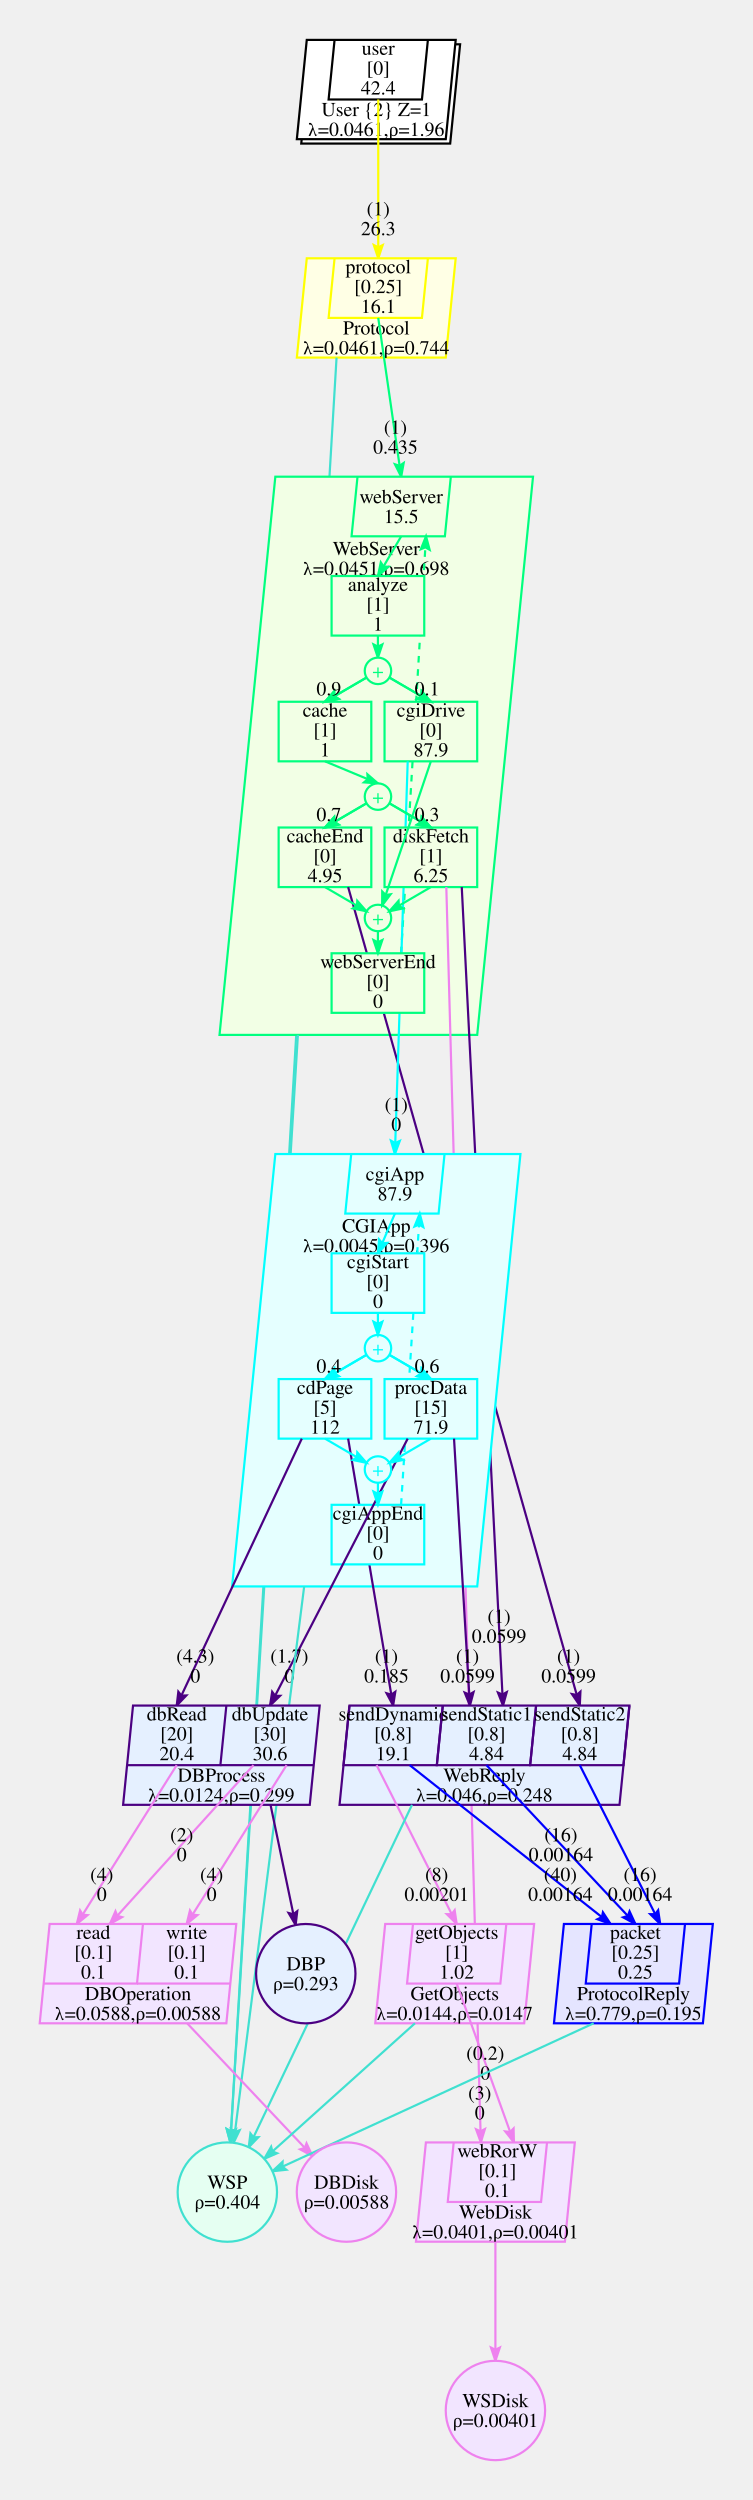
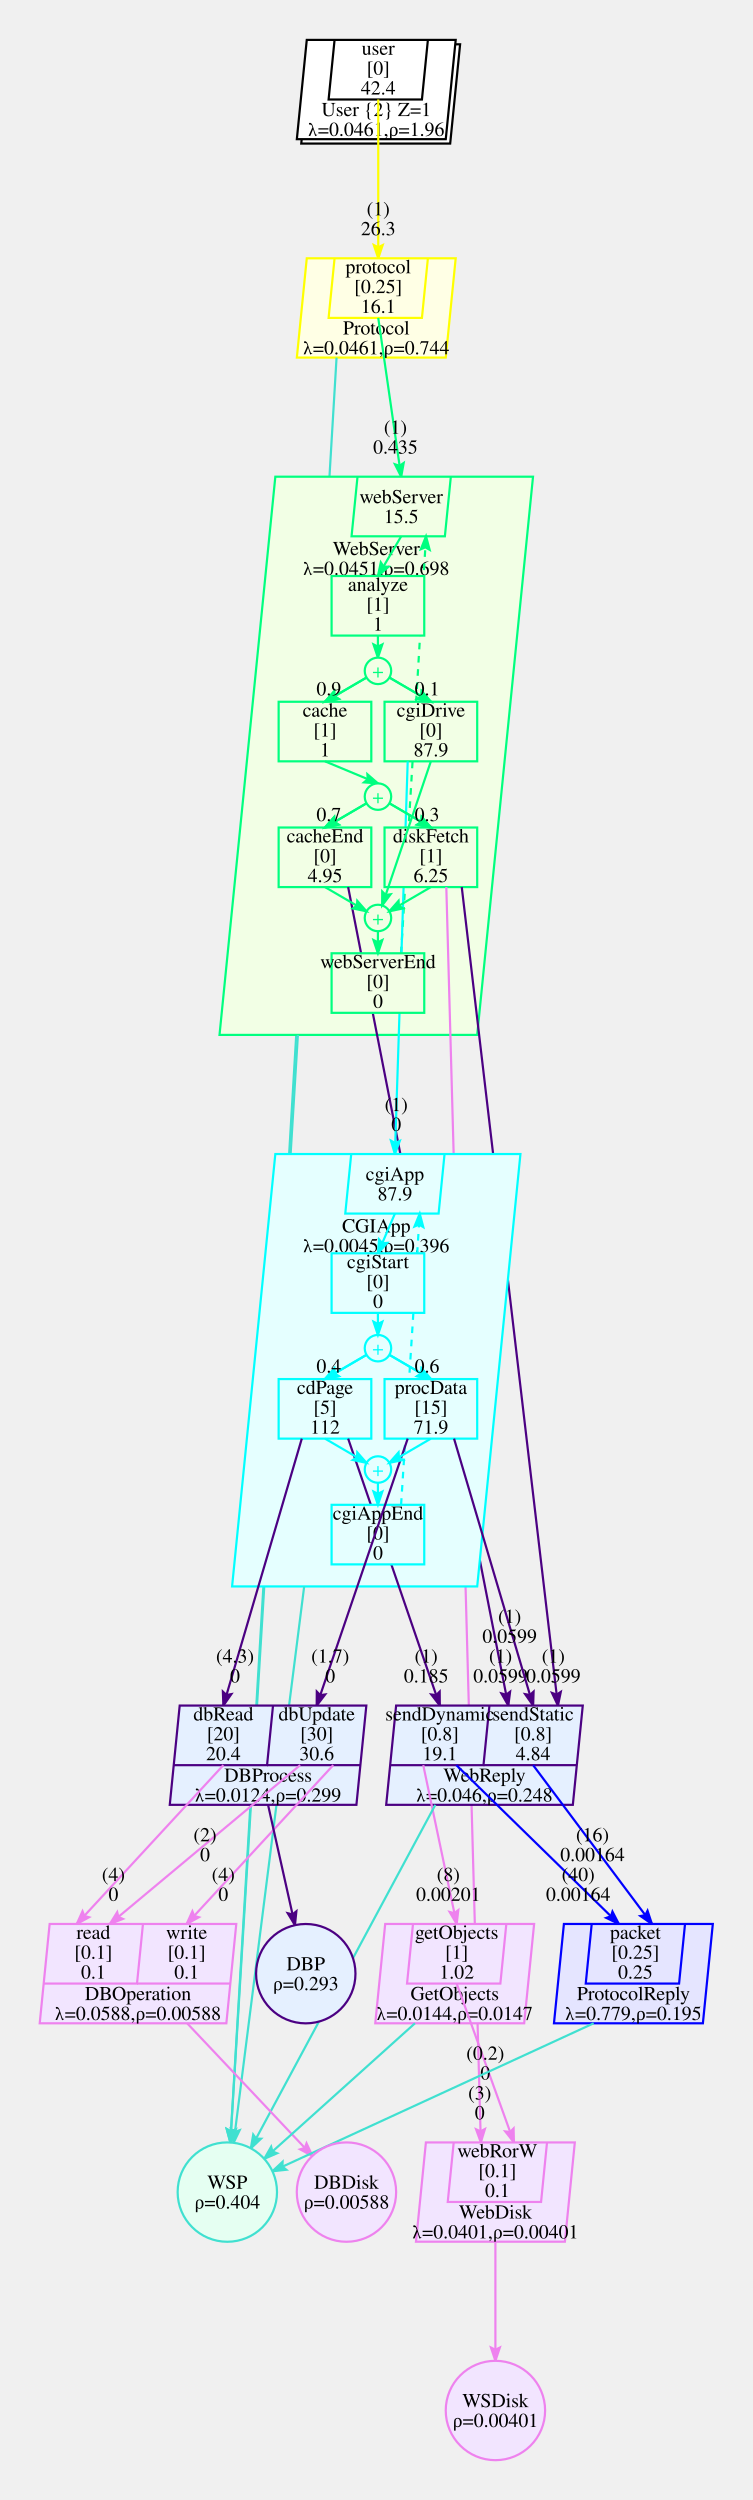
<svg xmlns="http://www.w3.org/2000/svg" width="4.737in" height="15.736in" viewBox="0 0 8528 28325">
  <polygon fill="#ffffff" stroke="black" stroke-width="25" points="3526.25,500 5213.75,500 5101.25,1625 3413.75,1625 " />
  <polygon fill="#ffffff" stroke="black" stroke-width="25" points="3476.25,450 5163.75,450 5051.25,1575 3363.75,1575 " />
  <text x="4264" y="1538" font-family="Times" font-style="Roman" font-size="225" fill="black" text-anchor="middle">λ=0.0461,ρ=1.96</text>
  <text x="4264" y="1313" font-family="Times" font-style="Roman" font-size="225" fill="black" text-anchor="middle">User {2} Z=1</text>
  <polyline stroke="black" stroke-width="25" fill="none" points="3791.25,450 3723.75,1125 4781.25,1125 4848.75,450 " />
  <text x="4286" y="1069" font-family="Times" font-style="Roman" font-size="225" fill="black" text-anchor="middle">42.4</text>
  <text x="4286" y="844" font-family="Times" font-style="Roman" font-size="225" fill="black" text-anchor="middle">[0]</text>
  <text x="4286" y="619" font-family="Times" font-style="Roman" font-size="225" fill="black" text-anchor="middle">user</text>
  <line x1="4286.25" y1="1125" x2="4286.25" y2="2925" stroke="Yellow" stroke-width="25" />
  <polygon fill="Yellow" stroke="Yellow" stroke-width="25" points="4286.25,2925 4336.25,2775 4286.25,2800 4236.25,2775 " />
  <text x="4286" y="2663" font-family="Times" font-style="Roman" font-size="225" fill="black" text-anchor="middle">26.3</text>
  <text x="4286" y="2438" font-family="Times" font-style="Roman" font-size="225" fill="black" text-anchor="middle">(1)</text>
  <polygon fill="#ffffe5" stroke="Yellow" stroke-width="25" points="3476.25,2925 5163.75,2925 5051.25,4050 3363.75,4050 " />
  <text x="4264" y="4013" font-family="Times" font-style="Roman" font-size="225" fill="black" text-anchor="middle">λ=0.0461,ρ=0.744</text>
  <text x="4264" y="3788" font-family="Times" font-style="Roman" font-size="225" fill="black" text-anchor="middle">Protocol</text>
  <polyline stroke="Yellow" stroke-width="25" fill="none" points="3791.25,2925 3723.75,3600 4781.25,3600 4848.75,2925 " />
  <text x="4286" y="3544" font-family="Times" font-style="Roman" font-size="225" fill="black" text-anchor="middle">16.1</text>
  <text x="4286" y="3319" font-family="Times" font-style="Roman" font-size="225" fill="black" text-anchor="middle">[0.25]</text>
  <text x="4286" y="3094" font-family="Times" font-style="Roman" font-size="225" fill="black" text-anchor="middle">protocol</text>
  <line x1="4286.25" y1="3600" x2="4546.25" y2="5400" stroke="SpringGreen" stroke-width="25" />
  <polygon fill="SpringGreen" stroke="SpringGreen" stroke-width="25" points="4546.25,5400 4574.29,5244.39 4528.38,5276.28 4475.32,5258.69 " />
  <text x="4481" y="5138" font-family="Times" font-style="Roman" font-size="225" fill="black" text-anchor="middle">0.435</text>
  <text x="4481" y="4913" font-family="Times" font-style="Roman" font-size="225" fill="black" text-anchor="middle">(1)</text>
  <line x1="3813.75" y1="4050" x2="2609.68" y2="24276" stroke="Turquoise" stroke-width="25" />
  <polygon fill="Turquoise" stroke="Turquoise" stroke-width="25" points="2609.68,24276 2668.5,24129.2 2617.11,24151.2 2568.68,24123.3 " />
  <polygon fill="#f2ffe5" stroke="SpringGreen" stroke-width="25" points="3120,5400 6040,5400 5407.5,11725 2487.5,11725 " />
  <text x="4264" y="6513" font-family="Times" font-style="Roman" font-size="225" fill="black" text-anchor="middle">λ=0.0451,ρ=0.698</text>
  <text x="4264" y="6288" font-family="Times" font-style="Roman" font-size="225" fill="black" text-anchor="middle">WebServer</text>
  <polyline stroke="SpringGreen" stroke-width="25" fill="none" points="4051.25,5400 3983.75,6075 5041.25,6075 5108.75,5400 " />
  <text x="4546" y="5925" font-family="Times" font-style="Roman" font-size="225" fill="black" text-anchor="middle">15.5</text>
  <text x="4546" y="5700" font-family="Times" font-style="Roman" font-size="225" fill="black" text-anchor="middle">webServer</text>
  <line x1="4546.25" y1="6075" x2="4282.5" y2="6525" stroke="SpringGreen" stroke-width="25" />
  <polygon fill="SpringGreen" stroke="SpringGreen" stroke-width="25" points="4282.5,6525 4401.49,6420.87 4345.71,6417.16 4315.21,6370.31 " />
  <line x1="4545" y1="10800" x2="4827.5" y2="6075" stroke-dasharray="75" stroke="SpringGreen" stroke-width="25" />
  <polygon fill="SpringGreen" stroke="SpringGreen" stroke-width="25" points="4827.5,6075 4768.64,6221.75 4820.04,6199.78 4868.46,6227.72 " />
  <polygon fill="#f2ffe5" stroke="SpringGreen" stroke-width="25" points="3757.5,7200 3757.5,6525 4807.5,6525 4807.5,7200 3757.5,7200 " />
  <text x="4283" y="7144" font-family="Times" font-style="Roman" font-size="225" fill="black" text-anchor="middle">1</text>
  <text x="4283" y="6919" font-family="Times" font-style="Roman" font-size="225" fill="black" text-anchor="middle">[1]</text>
  <text x="4283" y="6694" font-family="Times" font-style="Roman" font-size="225" fill="black" text-anchor="middle">analyze</text>
  <polygon fill="#f2ffe5" stroke="SpringGreen" stroke-width="25" points="3157.5,8625 3157.5,7950 4207.5,7950 4207.5,8625 3157.5,8625 " />
  <text x="3683" y="8569" font-family="Times" font-style="Roman" font-size="225" fill="black" text-anchor="middle">1</text>
  <text x="3683" y="8344" font-family="Times" font-style="Roman" font-size="225" fill="black" text-anchor="middle">[1]</text>
  <text x="3683" y="8119" font-family="Times" font-style="Roman" font-size="225" fill="black" text-anchor="middle">cache</text>
  <polygon fill="#f2ffe5" stroke="SpringGreen" stroke-width="25" points="3157.5,10050 3157.5,9375 4207.5,9375 4207.5,10050 3157.5,10050 " />
-   <line x1="3945" y1="10050" x2="6570" y2="19325" stroke="Indigo" stroke-width="25" />
-   <polygon fill="Indigo" stroke="Indigo" stroke-width="25" points="6570,19325 6577.26,19167.1 6535.96,19204.7 6481.04,19194.3 " />
-   <text x="6443" y="19063" font-family="Times" font-style="Roman" font-size="225" fill="black" text-anchor="middle">0.0599</text>
-   <text x="6443" y="18838" font-family="Times" font-style="Roman" font-size="225" fill="black" text-anchor="middle">(1)</text>
+   <line x1="3945" y1="10050" x2="5760" y2="19325" stroke="Indigo" stroke-width="25" />
+   <polygon fill="Indigo" stroke="Indigo" stroke-width="25" points="5760,19325 5780.26,19168.2 5735.99,19202.3 5682.12,19187.4 " />
+   <text x="5672" y="19063" font-family="Times" font-style="Roman" font-size="225" fill="black" text-anchor="middle">0.0599</text>
+   <text x="5672" y="18838" font-family="Times" font-style="Roman" font-size="225" fill="black" text-anchor="middle">(1)</text>
  <text x="3683" y="9994" font-family="Times" font-style="Roman" font-size="225" fill="black" text-anchor="middle">4.95</text>
  <text x="3683" y="9769" font-family="Times" font-style="Roman" font-size="225" fill="black" text-anchor="middle">[0]</text>
  <text x="3683" y="9544" font-family="Times" font-style="Roman" font-size="225" fill="black" text-anchor="middle">cacheEnd</text>
  <polygon fill="#f2ffe5" stroke="SpringGreen" stroke-width="25" points="4357.5,8625 4357.5,7950 5407.5,7950 5407.5,8625 4357.5,8625 " />
  <line x1="4620" y1="8625" x2="4475" y2="13075" stroke="Cyan" stroke-width="25" />
  <polygon fill="Cyan" stroke="Cyan" stroke-width="25" points="4475,13075 4529.86,12926.7 4479.07,12950.1 4429.91,12923.5 " />
  <text x="4490" y="12813" font-family="Times" font-style="Roman" font-size="225" fill="black" text-anchor="middle">0</text>
  <text x="4490" y="12588" font-family="Times" font-style="Roman" font-size="225" fill="black" text-anchor="middle">(1)</text>
  <text x="4883" y="8569" font-family="Times" font-style="Roman" font-size="225" fill="black" text-anchor="middle">87.9</text>
  <text x="4883" y="8344" font-family="Times" font-style="Roman" font-size="225" fill="black" text-anchor="middle">[0]</text>
  <text x="4883" y="8119" font-family="Times" font-style="Roman" font-size="225" fill="black" text-anchor="middle">cgiDrive</text>
  <polygon fill="#f2ffe5" stroke="SpringGreen" stroke-width="25" points="4357.5,10050 4357.5,9375 5407.5,9375 5407.5,10050 4357.5,10050 " />
  <line x1="5057.5" y1="10050" x2="5448.75" y2="24275" stroke="Violet" stroke-width="25" />
  <polygon fill="Violet" stroke="Violet" stroke-width="25" points="5448.75,24275 5494.61,24123.7 5445.31,24150 5394.64,24126.4 " />
  <text x="5436" y="24013" font-family="Times" font-style="Roman" font-size="225" fill="black" text-anchor="middle">0</text>
  <text x="5436" y="23788" font-family="Times" font-style="Roman" font-size="225" fill="black" text-anchor="middle">(3)</text>
-   <line x1="5232.5" y1="10050" x2="5700" y2="19325" stroke="Indigo" stroke-width="25" />
-   <polygon fill="Indigo" stroke="Indigo" stroke-width="25" points="5700,19325 5742.39,19172.7 5693.71,19200.2 5642.51,19177.7 " />
-   <text x="5655" y="18613" font-family="Times" font-style="Roman" font-size="225" fill="black" text-anchor="middle">0.0599</text>
-   <text x="5655" y="18388" font-family="Times" font-style="Roman" font-size="225" fill="black" text-anchor="middle">(1)</text>
+   <line x1="5232.5" y1="10050" x2="6322.5" y2="19325" stroke="Indigo" stroke-width="25" />
+   <polygon fill="Indigo" stroke="Indigo" stroke-width="25" points="6322.5,19325 6354.65,19170.2 6307.91,19200.9 6255.33,19181.9 " />
+   <text x="6270" y="19063" font-family="Times" font-style="Roman" font-size="225" fill="black" text-anchor="middle">0.0599</text>
+   <text x="6270" y="18838" font-family="Times" font-style="Roman" font-size="225" fill="black" text-anchor="middle">(1)</text>
  <text x="4883" y="9994" font-family="Times" font-style="Roman" font-size="225" fill="black" text-anchor="middle">6.25</text>
  <text x="4883" y="9769" font-family="Times" font-style="Roman" font-size="225" fill="black" text-anchor="middle">[1]</text>
  <text x="4883" y="9544" font-family="Times" font-style="Roman" font-size="225" fill="black" text-anchor="middle">diskFetch</text>
  <polygon fill="#f2ffe5" stroke="SpringGreen" stroke-width="25" points="3757.5,11475 3757.5,10800 4807.5,10800 4807.5,11475 3757.5,11475 " />
  <text x="4283" y="11419" font-family="Times" font-style="Roman" font-size="225" fill="black" text-anchor="middle">0</text>
  <text x="4283" y="11194" font-family="Times" font-style="Roman" font-size="225" fill="black" text-anchor="middle">[0]</text>
  <text x="4283" y="10969" font-family="Times" font-style="Roman" font-size="225" fill="black" text-anchor="middle">webServerEnd</text>
  <line x1="4282.5" y1="7200" x2="4282.5" y2="7450" stroke="SpringGreen" stroke-width="25" />
  <polygon fill="SpringGreen" stroke="SpringGreen" stroke-width="25" points="4282.5,7450 4332.5,7300 4282.5,7325 4232.5,7300 " />
  <line x1="3682.5" y1="8625" x2="4282.5" y2="8875" stroke="SpringGreen" stroke-width="25" />
  <polygon fill="SpringGreen" stroke="SpringGreen" stroke-width="25" points="4282.5,8875 4163.27,8771.15 4167.12,8826.92 4124.81,8863.46 " />
  <circle cx="4283" cy="7600" r="150" fill="#f2ffe5" stroke="SpringGreen" stroke-width="25" />
  <text x="4283" y="7675" font-family="Times" font-style="Roman" font-size="225" fill="SpringGreen" text-anchor="middle">+</text>
  <line x1="4152.93" y1="7675.58" x2="3682.5" y2="7950" stroke="SpringGreen" stroke-width="25" />
  <polygon fill="SpringGreen" stroke="SpringGreen" stroke-width="25" points="3682.5,7950 3837.26,7917.61 3790.47,7887.02 3786.87,7831.23 " />
  <line x1="4412.07" y1="7675.58" x2="4882.5" y2="7950" stroke="SpringGreen" stroke-width="25" />
  <polygon fill="SpringGreen" stroke="SpringGreen" stroke-width="25" points="4882.5,7950 4778.13,7831.23 4774.53,7887.02 4727.74,7917.61 " />
  <line x1="4152.93" y1="7675.58" x2="3682.5" y2="7950" stroke="SpringGreen" stroke-width="25" />
  <polygon fill="SpringGreen" stroke="SpringGreen" stroke-width="25" points="3682.5,7950 3837.26,7917.61 3790.47,7887.02 3786.87,7831.23 " />
  <line x1="4412.07" y1="7675.58" x2="4882.5" y2="7950" stroke="SpringGreen" stroke-width="25" />
  <polygon fill="SpringGreen" stroke="SpringGreen" stroke-width="25" points="4882.5,7950 4778.13,7831.23 4774.53,7887.02 4727.74,7917.61 " />
  <text x="3726" y="7877" font-family="Times" font-style="Roman" font-size="225" fill="black" text-anchor="middle">0.9</text>
  <text x="4839" y="7877" font-family="Times" font-style="Roman" font-size="225" fill="black" text-anchor="middle">0.1</text>
  <circle cx="4283" cy="10400" r="150" fill="#f2ffe5" stroke="SpringGreen" stroke-width="25" />
  <text x="4283" y="10475" font-family="Times" font-style="Roman" font-size="225" fill="SpringGreen" text-anchor="middle">+</text>
  <line x1="3682.5" y1="10050" x2="4152.93" y2="10324.4" stroke="SpringGreen" stroke-width="25" />
  <polygon fill="SpringGreen" stroke="SpringGreen" stroke-width="25" points="4152.93,10324.4 4048.56,10205.6 4044.96,10261.4 3998.17,10292 " />
  <line x1="4882.5" y1="8625" x2="4330.53" y2="10257.9" stroke="SpringGreen" stroke-width="25" />
  <polygon fill="SpringGreen" stroke="SpringGreen" stroke-width="25" points="4330.53,10257.9 4425.94,10131.8 4370.56,10139.5 4331.2,10099.8 " />
  <line x1="4882.5" y1="10050" x2="4412.07" y2="10324.4" stroke="SpringGreen" stroke-width="25" />
  <polygon fill="SpringGreen" stroke="SpringGreen" stroke-width="25" points="4412.07,10324.4 4566.83,10292 4520.04,10261.4 4516.44,10205.6 " />
  <circle cx="4283" cy="9025" r="150" fill="#f2ffe5" stroke="SpringGreen" stroke-width="25" />
  <text x="4283" y="9100" font-family="Times" font-style="Roman" font-size="225" fill="SpringGreen" text-anchor="middle">+</text>
  <line x1="4152.93" y1="9100.58" x2="3682.5" y2="9375" stroke="SpringGreen" stroke-width="25" />
  <polygon fill="SpringGreen" stroke="SpringGreen" stroke-width="25" points="3682.5,9375 3837.26,9342.61 3790.47,9312.02 3786.87,9256.23 " />
  <line x1="4412.07" y1="9100.58" x2="4882.5" y2="9375" stroke="SpringGreen" stroke-width="25" />
  <polygon fill="SpringGreen" stroke="SpringGreen" stroke-width="25" points="4882.5,9375 4778.13,9256.23 4774.53,9312.02 4727.74,9342.61 " />
  <line x1="4152.93" y1="9100.58" x2="3682.5" y2="9375" stroke="SpringGreen" stroke-width="25" />
  <polygon fill="SpringGreen" stroke="SpringGreen" stroke-width="25" points="3682.5,9375 3837.26,9342.61 3790.47,9312.02 3786.87,9256.23 " />
  <line x1="4412.07" y1="9100.58" x2="4882.5" y2="9375" stroke="SpringGreen" stroke-width="25" />
  <polygon fill="SpringGreen" stroke="SpringGreen" stroke-width="25" points="4882.5,9375 4778.13,9256.23 4774.53,9312.02 4727.74,9342.61 " />
  <text x="3726" y="9302" font-family="Times" font-style="Roman" font-size="225" fill="black" text-anchor="middle">0.7</text>
  <text x="4839" y="9302" font-family="Times" font-style="Roman" font-size="225" fill="black" text-anchor="middle">0.3</text>
  <line x1="4282.5" y1="10550" x2="4282.5" y2="10800" stroke="SpringGreen" stroke-width="25" />
  <polygon fill="SpringGreen" stroke="SpringGreen" stroke-width="25" points="4282.5,10800 4332.5,10650 4282.5,10675 4232.5,10650 " />
  <line x1="3375.62" y1="11725" x2="2610.48" y2="24276" stroke="Turquoise" stroke-width="25" />
  <polygon fill="Turquoise" stroke="Turquoise" stroke-width="25" points="2610.48,24276 2669.51,24129.4 2618.08,24151.3 2569.7,24123.3 " />
  <polygon fill="#e5ffff" stroke="Cyan" stroke-width="25" points="3120,13075 5897.5,13075 5407.5,17975 2630,17975 " />
  <text x="4264" y="14188" font-family="Times" font-style="Roman" font-size="225" fill="black" text-anchor="middle">λ=0.0045,ρ=0.396</text>
  <text x="4264" y="13963" font-family="Times" font-style="Roman" font-size="225" fill="black" text-anchor="middle">CGIApp</text>
  <polyline stroke="Cyan" stroke-width="25" fill="none" points="3980,13075 3912.5,13750 4970,13750 5037.5,13075 " />
  <text x="4475" y="13600" font-family="Times" font-style="Roman" font-size="225" fill="black" text-anchor="middle">87.9</text>
  <text x="4475" y="13375" font-family="Times" font-style="Roman" font-size="225" fill="black" text-anchor="middle">cgiApp</text>
  <line x1="4475" y1="13750" x2="4282.5" y2="14200" stroke="Cyan" stroke-width="25" />
  <polygon fill="Cyan" stroke="Cyan" stroke-width="25" points="4282.5,14200 4387.47,14081.8 4331.66,14085.1 4295.52,14042.4 " />
  <line x1="4545" y1="17050" x2="4756.25" y2="13750" stroke-dasharray="75" stroke="Cyan" stroke-width="25" />
  <polygon fill="Cyan" stroke="Cyan" stroke-width="25" points="4756.25,13750 4696.77,13896.5 4748.26,13874.7 4796.57,13902.9 " />
  <polygon fill="#e5ffff" stroke="Cyan" stroke-width="25" points="3157.5,16300 3157.5,15625 4207.5,15625 4207.5,16300 3157.5,16300 " />
-   <line x1="3420" y1="16300" x2="2002.5" y2="19325" stroke="Indigo" stroke-width="25" />
-   <polygon fill="Indigo" stroke="Indigo" stroke-width="25" points="2002.5,19325 2111.42,19210.4 2055.54,19211.8 2020.87,19168 " />
-   <text x="2213" y="19063" font-family="Times" font-style="Roman" font-size="225" fill="black" text-anchor="middle">0</text>
-   <text x="2213" y="18838" font-family="Times" font-style="Roman" font-size="225" fill="black" text-anchor="middle">(4.3)</text>
-   <line x1="3945" y1="16300" x2="4455" y2="19325" stroke="Indigo" stroke-width="25" />
-   <polygon fill="Indigo" stroke="Indigo" stroke-width="25" points="4455,19325 4479.37,19168.8 4434.22,19201.7 4380.76,19185.4 " />
-   <text x="4379" y="19063" font-family="Times" font-style="Roman" font-size="225" fill="black" text-anchor="middle">0.185</text>
-   <text x="4379" y="18838" font-family="Times" font-style="Roman" font-size="225" fill="black" text-anchor="middle">(1)</text>
+   <line x1="3420" y1="16300" x2="2531.25" y2="19325" stroke="Indigo" stroke-width="25" />
+   <polygon fill="Indigo" stroke="Indigo" stroke-width="25" points="2531.25,19325 2621.51,19195.2 2566.49,19205.1 2525.56,19167 " />
+   <text x="2663" y="19063" font-family="Times" font-style="Roman" font-size="225" fill="black" text-anchor="middle">0</text>
+   <text x="2663" y="18838" font-family="Times" font-style="Roman" font-size="225" fill="black" text-anchor="middle">(4.3)</text>
+   <line x1="3945" y1="16300" x2="4983.75" y2="19325" stroke="Indigo" stroke-width="25" />
+   <polygon fill="Indigo" stroke="Indigo" stroke-width="25" points="4983.75,19325 4982.32,19166.9 4943.15,19206.8 4887.74,19199.4 " />
+   <text x="4829" y="19063" font-family="Times" font-style="Roman" font-size="225" fill="black" text-anchor="middle">0.185</text>
+   <text x="4829" y="18838" font-family="Times" font-style="Roman" font-size="225" fill="black" text-anchor="middle">(1)</text>
  <text x="3683" y="16244" font-family="Times" font-style="Roman" font-size="225" fill="black" text-anchor="middle">112</text>
  <text x="3683" y="16019" font-family="Times" font-style="Roman" font-size="225" fill="black" text-anchor="middle">[5]</text>
  <text x="3683" y="15794" font-family="Times" font-style="Roman" font-size="225" fill="black" text-anchor="middle">cdPage</text>
  <polygon fill="#e5ffff" stroke="Cyan" stroke-width="25" points="3757.5,17725 3757.5,17050 4807.5,17050 4807.5,17725 3757.5,17725 " />
  <text x="4283" y="17669" font-family="Times" font-style="Roman" font-size="225" fill="black" text-anchor="middle">0</text>
  <text x="4283" y="17444" font-family="Times" font-style="Roman" font-size="225" fill="black" text-anchor="middle">[0]</text>
  <text x="4283" y="17219" font-family="Times" font-style="Roman" font-size="225" fill="black" text-anchor="middle">cgiAppEnd</text>
  <polygon fill="#e5ffff" stroke="Cyan" stroke-width="25" points="3757.5,14875 3757.5,14200 4807.5,14200 4807.5,14875 3757.5,14875 " />
  <text x="4283" y="14819" font-family="Times" font-style="Roman" font-size="225" fill="black" text-anchor="middle">0</text>
  <text x="4283" y="14594" font-family="Times" font-style="Roman" font-size="225" fill="black" text-anchor="middle">[0]</text>
  <text x="4283" y="14369" font-family="Times" font-style="Roman" font-size="225" fill="black" text-anchor="middle">cgiStart</text>
  <polygon fill="#e5ffff" stroke="Cyan" stroke-width="25" points="4357.5,16300 4357.5,15625 5407.5,15625 5407.5,16300 4357.5,16300 " />
-   <line x1="4620" y1="16300" x2="3060" y2="19325" stroke="Indigo" stroke-width="25" />
-   <polygon fill="Indigo" stroke="Indigo" stroke-width="25" points="3060,19325 3173.19,19214.6 3117.29,19213.9 3084.31,19168.8 " />
-   <text x="3279" y="19063" font-family="Times" font-style="Roman" font-size="225" fill="black" text-anchor="middle">0</text>
-   <text x="3279" y="18838" font-family="Times" font-style="Roman" font-size="225" fill="black" text-anchor="middle">(1.7)</text>
-   <line x1="5145" y1="16300" x2="5325" y2="19325" stroke="Indigo" stroke-width="25" />
-   <polygon fill="Indigo" stroke="Indigo" stroke-width="25" points="5325,19325 5366,19172.3 5317.58,19200.2 5266.18,19178.2 " />
-   <text x="5298" y="19063" font-family="Times" font-style="Roman" font-size="225" fill="black" text-anchor="middle">0.0599</text>
-   <text x="5298" y="18838" font-family="Times" font-style="Roman" font-size="225" fill="black" text-anchor="middle">(1)</text>
+   <line x1="4620" y1="16300" x2="3588.75" y2="19325" stroke="Indigo" stroke-width="25" />
+   <polygon fill="Indigo" stroke="Indigo" stroke-width="25" points="3588.75,19325 3684.48,19199.2 3629.08,19206.7 3589.83,19166.9 " />
+   <text x="3742" y="19063" font-family="Times" font-style="Roman" font-size="225" fill="black" text-anchor="middle">0</text>
+   <text x="3742" y="18838" font-family="Times" font-style="Roman" font-size="225" fill="black" text-anchor="middle">(1.7)</text>
+   <line x1="5145" y1="16300" x2="6041.25" y2="19325" stroke="Indigo" stroke-width="25" />
+   <polygon fill="Indigo" stroke="Indigo" stroke-width="25" points="6041.25,19325 6046.58,19167 6005.74,19205.1 5950.7,19195.4 " />
+   <text x="5775" y="18613" font-family="Times" font-style="Roman" font-size="225" fill="black" text-anchor="middle">0.0599</text>
+   <text x="5775" y="18388" font-family="Times" font-style="Roman" font-size="225" fill="black" text-anchor="middle">(1)</text>
  <text x="4883" y="16244" font-family="Times" font-style="Roman" font-size="225" fill="black" text-anchor="middle">71.9</text>
  <text x="4883" y="16019" font-family="Times" font-style="Roman" font-size="225" fill="black" text-anchor="middle">[15]</text>
  <text x="4883" y="15794" font-family="Times" font-style="Roman" font-size="225" fill="black" text-anchor="middle">procData</text>
  <circle cx="4283" cy="16650" r="150" fill="#e5ffff" stroke="Cyan" stroke-width="25" />
  <text x="4283" y="16725" font-family="Times" font-style="Roman" font-size="225" fill="Cyan" text-anchor="middle">+</text>
  <line x1="3682.5" y1="16300" x2="4152.93" y2="16574.4" stroke="Cyan" stroke-width="25" />
  <polygon fill="Cyan" stroke="Cyan" stroke-width="25" points="4152.93,16574.4 4048.56,16455.6 4044.96,16511.4 3998.17,16542 " />
  <line x1="4882.5" y1="16300" x2="4412.07" y2="16574.4" stroke="Cyan" stroke-width="25" />
  <polygon fill="Cyan" stroke="Cyan" stroke-width="25" points="4412.07,16574.4 4566.83,16542 4520.04,16511.4 4516.44,16455.6 " />
  <circle cx="4283" cy="15275" r="150" fill="#e5ffff" stroke="Cyan" stroke-width="25" />
  <text x="4283" y="15350" font-family="Times" font-style="Roman" font-size="225" fill="Cyan" text-anchor="middle">+</text>
  <line x1="4152.93" y1="15350.6" x2="3682.5" y2="15625" stroke="Cyan" stroke-width="25" />
  <polygon fill="Cyan" stroke="Cyan" stroke-width="25" points="3682.5,15625 3837.26,15592.6 3790.47,15562 3786.87,15506.2 " />
  <line x1="4412.07" y1="15350.6" x2="4882.5" y2="15625" stroke="Cyan" stroke-width="25" />
  <polygon fill="Cyan" stroke="Cyan" stroke-width="25" points="4882.5,15625 4778.13,15506.2 4774.53,15562 4727.74,15592.6 " />
  <line x1="4152.93" y1="15350.6" x2="3682.5" y2="15625" stroke="Cyan" stroke-width="25" />
  <polygon fill="Cyan" stroke="Cyan" stroke-width="25" points="3682.5,15625 3837.26,15592.6 3790.47,15562 3786.87,15506.2 " />
  <line x1="4412.07" y1="15350.6" x2="4882.5" y2="15625" stroke="Cyan" stroke-width="25" />
  <polygon fill="Cyan" stroke="Cyan" stroke-width="25" points="4882.5,15625 4778.13,15506.2 4774.53,15562 4727.74,15592.6 " />
  <text x="3726" y="15552" font-family="Times" font-style="Roman" font-size="225" fill="black" text-anchor="middle">0.4</text>
  <text x="4839" y="15552" font-family="Times" font-style="Roman" font-size="225" fill="black" text-anchor="middle">0.6</text>
  <line x1="4282.5" y1="16800" x2="4282.5" y2="17050" stroke="Cyan" stroke-width="25" />
  <polygon fill="Cyan" stroke="Cyan" stroke-width="25" points="4282.5,17050 4332.5,16900 4282.5,16925 4232.5,16900 " />
  <line x1="4282.5" y1="14875" x2="4282.5" y2="15125" stroke="Cyan" stroke-width="25" />
  <polygon fill="Cyan" stroke="Cyan" stroke-width="25" points="4282.5,15125 4332.5,14975 4282.5,15000 4232.5,14975 " />
  <line x1="3446.88" y1="17975" x2="2647.05" y2="24279.5" stroke="Turquoise" stroke-width="25" />
  <polygon fill="Turquoise" stroke="Turquoise" stroke-width="25" points="2647.05,24279.5 2715.53,24137 2662.78,24155.5 2616.32,24124.4 " />
-   <polygon fill="#e5f0ff" stroke="Indigo" stroke-width="25" points="1507.5,19325 3622.5,19325 3510,20450 1395,20450 " />
-   <text x="2509" y="20413" font-family="Times" font-style="Roman" font-size="225" fill="black" text-anchor="middle">λ=0.0124,ρ=0.299</text>
-   <text x="2509" y="20188" font-family="Times" font-style="Roman" font-size="225" fill="black" text-anchor="middle">DBProcess</text>
-   <polyline stroke="Indigo" stroke-width="25" fill="none" points="1440,20000 2497.5,20000 2565,19325 " />
-   <text x="2003" y="19944" font-family="Times" font-style="Roman" font-size="225" fill="black" text-anchor="middle">20.4</text>
-   <text x="2003" y="19719" font-family="Times" font-style="Roman" font-size="225" fill="black" text-anchor="middle">[20]</text>
-   <text x="2003" y="19494" font-family="Times" font-style="Roman" font-size="225" fill="black" text-anchor="middle">dbRead</text>
-   <line x1="2002.5" y1="20000" x2="870" y2="21800" stroke="Violet" stroke-width="25" />
-   <polygon fill="Violet" stroke="Violet" stroke-width="25" points="870,21800 992.2,21699.7 936.567,21694.2 907.559,21646.4 " />
-   <text x="1153" y="21538" font-family="Times" font-style="Roman" font-size="225" fill="black" text-anchor="middle">0</text>
-   <text x="1153" y="21313" font-family="Times" font-style="Roman" font-size="225" fill="black" text-anchor="middle">(4)</text>
-   <line x1="2497.5" y1="20000" x2="3555" y2="20000" stroke="Indigo" stroke-width="25" />
-   <text x="3060" y="19944" font-family="Times" font-style="Roman" font-size="225" fill="black" text-anchor="middle">30.6</text>
-   <text x="3060" y="19719" font-family="Times" font-style="Roman" font-size="225" fill="black" text-anchor="middle">[30]</text>
-   <text x="3060" y="19494" font-family="Times" font-style="Roman" font-size="225" fill="black" text-anchor="middle">dbUpdate</text>
-   <line x1="2872.5" y1="20000" x2="1245" y2="21800" stroke="Violet" stroke-width="25" />
-   <polygon fill="Violet" stroke="Violet" stroke-width="25" points="1245,21800 1382.69,21722.3 1328.83,21707.3 1308.51,21655.2 " />
-   <text x="2059" y="21088" font-family="Times" font-style="Roman" font-size="225" fill="black" text-anchor="middle">0</text>
-   <text x="2059" y="20863" font-family="Times" font-style="Roman" font-size="225" fill="black" text-anchor="middle">(2)</text>
-   <line x1="3247.5" y1="20000" x2="2115" y2="21800" stroke="Violet" stroke-width="25" />
-   <polygon fill="Violet" stroke="Violet" stroke-width="25" points="2115,21800 2237.2,21699.7 2181.57,21694.2 2152.56,21646.4 " />
-   <text x="2398" y="21538" font-family="Times" font-style="Roman" font-size="225" fill="black" text-anchor="middle">0</text>
-   <text x="2398" y="21313" font-family="Times" font-style="Roman" font-size="225" fill="black" text-anchor="middle">(4)</text>
-   <line x1="3065.62" y1="20450" x2="3350.02" y2="21811.9" stroke="Indigo" stroke-width="25" />
-   <polygon fill="Indigo" stroke="Indigo" stroke-width="25" points="3350.02,21811.9 3368.3,21654.8 3324.47,21689.5 3270.41,21675.3 " />
-   <polygon fill="#e5f0ff" stroke="Indigo" stroke-width="25" points="3960,19325 7132.5,19325 7020,20450 3847.5,20450 " />
+   <polygon fill="#e5f0ff" stroke="Indigo" stroke-width="25" points="2036.25,19325 4151.25,19325 4038.75,20450 1923.75,20450 " />
+   <text x="3038" y="20413" font-family="Times" font-style="Roman" font-size="225" fill="black" text-anchor="middle">λ=0.0124,ρ=0.299</text>
+   <text x="3038" y="20188" font-family="Times" font-style="Roman" font-size="225" fill="black" text-anchor="middle">DBProcess</text>
+   <polyline stroke="Indigo" stroke-width="25" fill="none" points="1968.75,20000 3026.25,20000 3093.75,19325 " />
+   <text x="2531" y="19944" font-family="Times" font-style="Roman" font-size="225" fill="black" text-anchor="middle">20.4</text>
+   <text x="2531" y="19719" font-family="Times" font-style="Roman" font-size="225" fill="black" text-anchor="middle">[20]</text>
+   <text x="2531" y="19494" font-family="Times" font-style="Roman" font-size="225" fill="black" text-anchor="middle">dbRead</text>
+   <line x1="2531.25" y1="20000" x2="870" y2="21800" stroke="Violet" stroke-width="25" />
+   <polygon fill="Violet" stroke="Violet" stroke-width="25" points="870,21800 1008.48,21723.7 954.777,21708.1 934.989,21655.9 " />
+   <text x="1285" y="21538" font-family="Times" font-style="Roman" font-size="225" fill="black" text-anchor="middle">0</text>
+   <text x="1285" y="21313" font-family="Times" font-style="Roman" font-size="225" fill="black" text-anchor="middle">(4)</text>
+   <line x1="3026.25" y1="20000" x2="4083.75" y2="20000" stroke="Indigo" stroke-width="25" />
+   <text x="3589" y="19944" font-family="Times" font-style="Roman" font-size="225" fill="black" text-anchor="middle">30.6</text>
+   <text x="3589" y="19719" font-family="Times" font-style="Roman" font-size="225" fill="black" text-anchor="middle">[30]</text>
+   <text x="3589" y="19494" font-family="Times" font-style="Roman" font-size="225" fill="black" text-anchor="middle">dbUpdate</text>
+   <line x1="3401.25" y1="20000" x2="1245" y2="21800" stroke="Violet" stroke-width="25" />
+   <polygon fill="Violet" stroke="Violet" stroke-width="25" points="1245,21800 1392.19,21742.3 1340.96,21719.9 1328.11,21665.5 " />
+   <text x="2323" y="21088" font-family="Times" font-style="Roman" font-size="225" fill="black" text-anchor="middle">0</text>
+   <text x="2323" y="20863" font-family="Times" font-style="Roman" font-size="225" fill="black" text-anchor="middle">(2)</text>
+   <line x1="3776.25" y1="20000" x2="2115" y2="21800" stroke="Violet" stroke-width="25" />
+   <polygon fill="Violet" stroke="Violet" stroke-width="25" points="2115,21800 2253.48,21723.7 2199.78,21708.1 2179.99,21655.9 " />
+   <text x="2530" y="21538" font-family="Times" font-style="Roman" font-size="225" fill="black" text-anchor="middle">0</text>
+   <text x="2530" y="21313" font-family="Times" font-style="Roman" font-size="225" fill="black" text-anchor="middle">(4)</text>
+   <line x1="3037.5" y1="20450" x2="3342.29" y2="21813.5" stroke="Indigo" stroke-width="25" />
+   <polygon fill="Indigo" stroke="Indigo" stroke-width="25" points="3342.29,21813.5 3358.37,21656.3 3315.02,21691.6 3260.78,21678.1 " />
+   <polygon fill="#e5f0ff" stroke="Indigo" stroke-width="25" points="4488.75,19325 6603.75,19325 6491.25,20450 4376.25,20450 " />
  <text x="5490" y="20413" font-family="Times" font-style="Roman" font-size="225" fill="black" text-anchor="middle">λ=0.046,ρ=0.248</text>
  <text x="5490" y="20188" font-family="Times" font-style="Roman" font-size="225" fill="black" text-anchor="middle">WebReply</text>
-   <polyline stroke="Indigo" stroke-width="25" fill="none" points="3960,19325 3892.5,20000 4950,20000 5017.5,19325 " />
-   <text x="4455" y="19944" font-family="Times" font-style="Roman" font-size="225" fill="black" text-anchor="middle">19.1</text>
-   <text x="4455" y="19719" font-family="Times" font-style="Roman" font-size="225" fill="black" text-anchor="middle">[0.8]</text>
-   <text x="4455" y="19494" font-family="Times" font-style="Roman" font-size="225" fill="black" text-anchor="middle">sendDynamic</text>
-   <line x1="4267.5" y1="20000" x2="5175" y2="21800" stroke="Violet" stroke-width="25" />
-   <polygon fill="Violet" stroke="Violet" stroke-width="25" points="5175,21800 5152.12,21643.6 5118.73,21688.4 5062.83,21688.6 " />
-   <text x="4948" y="21538" font-family="Times" font-style="Roman" font-size="225" fill="black" text-anchor="middle">0.00201</text>
-   <text x="4948" y="21313" font-family="Times" font-style="Roman" font-size="225" fill="black" text-anchor="middle">(8)</text>
-   <line x1="4642.5" y1="20000" x2="6918.75" y2="21800" stroke="Blue" stroke-width="25" />
-   <polygon fill="Blue" stroke="Blue" stroke-width="25" points="6918.75,21800 6832.11,21667.7 6820.7,21722.5 6770.08,21746.2 " />
-   <text x="6350" y="21538" font-family="Times" font-style="Roman" font-size="225" fill="black" text-anchor="middle">0.00164</text>
-   <text x="6350" y="21313" font-family="Times" font-style="Roman" font-size="225" fill="black" text-anchor="middle">(40)</text>
-   <polyline stroke="Indigo" stroke-width="25" fill="none" points="5017.5,19325 4950,20000 6007.5,20000 6075,19325 " />
-   <text x="5513" y="19944" font-family="Times" font-style="Roman" font-size="225" fill="black" text-anchor="middle">4.84</text>
-   <text x="5513" y="19719" font-family="Times" font-style="Roman" font-size="225" fill="black" text-anchor="middle">[0.8]</text>
-   <text x="5513" y="19494" font-family="Times" font-style="Roman" font-size="225" fill="black" text-anchor="middle">sendStatic1</text>
-   <line x1="5512.5" y1="20000" x2="7200" y2="21800" stroke="Blue" stroke-width="25" />
-   <polygon fill="Blue" stroke="Blue" stroke-width="25" points="7200,21800 7133.89,21656.4 7114.51,21708.8 7060.93,21724.8 " />
-   <text x="6356" y="21088" font-family="Times" font-style="Roman" font-size="225" fill="black" text-anchor="middle">0.00164</text>
-   <text x="6356" y="20863" font-family="Times" font-style="Roman" font-size="225" fill="black" text-anchor="middle">(16)</text>
-   <polyline stroke="Indigo" stroke-width="25" fill="none" points="6075,19325 6007.5,20000 7065,20000 7132.5,19325 " />
-   <text x="6570" y="19944" font-family="Times" font-style="Roman" font-size="225" fill="black" text-anchor="middle">4.84</text>
-   <text x="6570" y="19719" font-family="Times" font-style="Roman" font-size="225" fill="black" text-anchor="middle">[0.8]</text>
-   <text x="6570" y="19494" font-family="Times" font-style="Roman" font-size="225" fill="black" text-anchor="middle">sendStatic2</text>
-   <line x1="6570" y1="20000" x2="7481.25" y2="21800" stroke="Blue" stroke-width="25" />
-   <polygon fill="Blue" stroke="Blue" stroke-width="25" points="7481.25,21800 7458.11,21643.6 7424.79,21688.5 7368.89,21688.8 " />
-   <text x="7253" y="21538" font-family="Times" font-style="Roman" font-size="225" fill="black" text-anchor="middle">0.00164</text>
-   <text x="7253" y="21313" font-family="Times" font-style="Roman" font-size="225" fill="black" text-anchor="middle">(16)</text>
-   <line x1="4668.75" y1="20450" x2="2818.39" y2="24329.8" stroke="Turquoise" stroke-width="25" />
-   <polygon fill="Turquoise" stroke="Turquoise" stroke-width="25" points="2818.39,24329.8 2928.09,24215.9 2872.2,24217 2837.83,24172.9 " />
+   <polyline stroke="Indigo" stroke-width="25" fill="none" points="4421.25,20000 5478.75,20000 5546.25,19325 " />
+   <text x="4984" y="19944" font-family="Times" font-style="Roman" font-size="225" fill="black" text-anchor="middle">19.1</text>
+   <text x="4984" y="19719" font-family="Times" font-style="Roman" font-size="225" fill="black" text-anchor="middle">[0.8]</text>
+   <text x="4984" y="19494" font-family="Times" font-style="Roman" font-size="225" fill="black" text-anchor="middle">sendDynamic</text>
+   <line x1="4796.25" y1="20000" x2="5175" y2="21800" stroke="Violet" stroke-width="25" />
+   <polygon fill="Violet" stroke="Violet" stroke-width="25" points="5175,21800 5193.04,21642.9 5149.26,21677.7 5095.19,21663.5 " />
+   <text x="5080" y="21538" font-family="Times" font-style="Roman" font-size="225" fill="black" text-anchor="middle">0.00201</text>
+   <text x="5080" y="21313" font-family="Times" font-style="Roman" font-size="225" fill="black" text-anchor="middle">(8)</text>
+   <line x1="5171.25" y1="20000" x2="7012.5" y2="21800" stroke="Blue" stroke-width="25" />
+   <polygon fill="Blue" stroke="Blue" stroke-width="25" points="7012.5,21800 6940.19,21659.4 6923.12,21712.6 6870.29,21730.9 " />
+   <text x="6552" y="21538" font-family="Times" font-style="Roman" font-size="225" fill="black" text-anchor="middle">0.00164</text>
+   <text x="6552" y="21313" font-family="Times" font-style="Roman" font-size="225" fill="black" text-anchor="middle">(40)</text>
+   <line x1="5478.75" y1="20000" x2="6536.25" y2="20000" stroke="Indigo" stroke-width="25" />
+   <text x="6041" y="19944" font-family="Times" font-style="Roman" font-size="225" fill="black" text-anchor="middle">4.84</text>
+   <text x="6041" y="19719" font-family="Times" font-style="Roman" font-size="225" fill="black" text-anchor="middle">[0.8]</text>
+   <text x="6041" y="19494" font-family="Times" font-style="Roman" font-size="225" fill="black" text-anchor="middle">sendStatic</text>
+   <line x1="6041.25" y1="20000" x2="7387.5" y2="21800" stroke="Blue" stroke-width="25" />
+   <polygon fill="Blue" stroke="Blue" stroke-width="25" points="7387.5,21800 7337.7,21649.9 7312.63,21699.9 7257.62,21709.8 " />
+   <text x="6714" y="21088" font-family="Times" font-style="Roman" font-size="225" fill="black" text-anchor="middle">0.00164</text>
+   <text x="6714" y="20863" font-family="Times" font-style="Roman" font-size="225" fill="black" text-anchor="middle">(16)</text>
+   <line x1="4933.12" y1="20450" x2="2842.44" y2="24342" stroke="Turquoise" stroke-width="25" />
+   <polygon fill="Turquoise" stroke="Turquoise" stroke-width="25" points="2842.44,24342 2957.47,24233.5 2901.59,24231.9 2869.38,24186.2 " />
  <polygon fill="#f2e5ff" stroke="Violet" stroke-width="25" points="562.5,21800 2677.5,21800 2565,22925 450,22925 " />
  <text x="1564" y="22888" font-family="Times" font-style="Roman" font-size="225" fill="black" text-anchor="middle">λ=0.0588,ρ=0.00588</text>
  <text x="1564" y="22663" font-family="Times" font-style="Roman" font-size="225" fill="black" text-anchor="middle">DBOperation</text>
  <polyline stroke="Violet" stroke-width="25" fill="none" points="495,22475 1552.5,22475 1620,21800 " />
  <text x="1058" y="22419" font-family="Times" font-style="Roman" font-size="225" fill="black" text-anchor="middle">0.1</text>
  <text x="1058" y="22194" font-family="Times" font-style="Roman" font-size="225" fill="black" text-anchor="middle">[0.1]</text>
  <text x="1058" y="21969" font-family="Times" font-style="Roman" font-size="225" fill="black" text-anchor="middle">read</text>
  <line x1="1552.5" y1="22475" x2="2610" y2="22475" stroke="Violet" stroke-width="25" />
  <text x="2115" y="22419" font-family="Times" font-style="Roman" font-size="225" fill="black" text-anchor="middle">0.1</text>
  <text x="2115" y="22194" font-family="Times" font-style="Roman" font-size="225" fill="black" text-anchor="middle">[0.1]</text>
  <text x="2115" y="21969" font-family="Times" font-style="Roman" font-size="225" fill="black" text-anchor="middle">write</text>
  <line x1="2120.62" y1="22925" x2="3540.09" y2="24428.5" stroke="Violet" stroke-width="25" />
  <polygon fill="Violet" stroke="Violet" stroke-width="25" points="3540.09,24428.5 3473.48,24285.1 3454.28,24337.6 3400.76,24353.7 " />
  <circle cx="3465" cy="22363" r="563" fill="#e5f0ff" stroke="Indigo" stroke-width="25" />
  <text x="3465" y="22550" font-family="Times" font-style="Roman" font-size="225" fill="black" text-anchor="middle">ρ=0.293</text>
  <text x="3465" y="22325" font-family="Times" font-style="Roman" font-size="225" fill="black" text-anchor="middle">DBP</text>
  <polygon fill="#f2e5ff" stroke="Violet" stroke-width="25" points="4365,21800 6052.5,21800 5940,22925 4252.5,22925 " />
  <text x="5153" y="22888" font-family="Times" font-style="Roman" font-size="225" fill="black" text-anchor="middle">λ=0.0144,ρ=0.0147</text>
  <text x="5153" y="22663" font-family="Times" font-style="Roman" font-size="225" fill="black" text-anchor="middle">GetObjects</text>
  <polyline stroke="Violet" stroke-width="25" fill="none" points="4680,21800 4612.5,22475 5670,22475 5737.5,21800 " />
  <text x="5175" y="22419" font-family="Times" font-style="Roman" font-size="225" fill="black" text-anchor="middle">1.02</text>
  <text x="5175" y="22194" font-family="Times" font-style="Roman" font-size="225" fill="black" text-anchor="middle">[1]</text>
  <text x="5175" y="21969" font-family="Times" font-style="Roman" font-size="225" fill="black" text-anchor="middle">getObjects</text>
  <line x1="5175" y1="22475" x2="5823.75" y2="24275" stroke="Violet" stroke-width="25" />
  <polygon fill="Violet" stroke="Violet" stroke-width="25" points="5823.75,24275 5819.93,24116.9 5781.37,24157.4 5725.85,24150.8 " />
  <text x="5499" y="23563" font-family="Times" font-style="Roman" font-size="225" fill="black" text-anchor="middle">0</text>
  <text x="5499" y="23338" font-family="Times" font-style="Roman" font-size="225" fill="black" text-anchor="middle">(0.2)</text>
  <line x1="4702.5" y1="22925" x2="2994.46" y2="24461.3" stroke="Turquoise" stroke-width="25" />
  <polygon fill="Turquoise" stroke="Turquoise" stroke-width="25" points="2994.46,24461.3 3139.42,24398.2 3087.4,24377.7 3072.55,24323.8 " />
  <polygon fill="#e5e5ff" stroke="Blue" stroke-width="25" points="6390,21800 8077.5,21800 7965,22925 6277.5,22925 " />
  <text x="7178" y="22888" font-family="Times" font-style="Roman" font-size="225" fill="black" text-anchor="middle">λ=0.779,ρ=0.195</text>
  <text x="7178" y="22663" font-family="Times" font-style="Roman" font-size="225" fill="black" text-anchor="middle">ProtocolReply</text>
  <polyline stroke="Blue" stroke-width="25" fill="none" points="6705,21800 6637.5,22475 7695,22475 7762.5,21800 " />
  <text x="7200" y="22419" font-family="Times" font-style="Roman" font-size="225" fill="black" text-anchor="middle">0.25</text>
  <text x="7200" y="22194" font-family="Times" font-style="Roman" font-size="225" fill="black" text-anchor="middle">[0.25]</text>
  <text x="7200" y="21969" font-family="Times" font-style="Roman" font-size="225" fill="black" text-anchor="middle">packet</text>
  <line x1="6727.5" y1="22925" x2="3087.14" y2="24602.1" stroke="Turquoise" stroke-width="25" />
  <polygon fill="Turquoise" stroke="Turquoise" stroke-width="25" points="3087.14,24602.1 3244.3,24584.8 3200.67,24549.8 3202.45,24494 " />
  <circle cx="2576" cy="24838" r="563" fill="#e5fff2" stroke="Turquoise" stroke-width="25" />
  <text x="2576" y="25025" font-family="Times" font-style="Roman" font-size="225" fill="black" text-anchor="middle">ρ=0.404</text>
  <text x="2576" y="24800" font-family="Times" font-style="Roman" font-size="225" fill="black" text-anchor="middle">WSP</text>
  <circle cx="3926" cy="24838" r="563" fill="#f2e5ff" stroke="Violet" stroke-width="25" />
  <text x="3926" y="25025" font-family="Times" font-style="Roman" font-size="225" fill="black" text-anchor="middle">ρ=0.00588</text>
  <text x="3926" y="24800" font-family="Times" font-style="Roman" font-size="225" fill="black" text-anchor="middle">DBDisk</text>
  <polygon fill="#f2e5ff" stroke="Violet" stroke-width="25" points="4826.25,24275 6513.75,24275 6401.25,25400 4713.75,25400 " />
  <text x="5614" y="25363" font-family="Times" font-style="Roman" font-size="225" fill="black" text-anchor="middle">λ=0.0401,ρ=0.00401</text>
  <text x="5614" y="25138" font-family="Times" font-style="Roman" font-size="225" fill="black" text-anchor="middle">WebDisk</text>
  <polyline stroke="Violet" stroke-width="25" fill="none" points="5141.25,24275 5073.75,24950 6131.25,24950 6198.75,24275 " />
  <text x="5636" y="24894" font-family="Times" font-style="Roman" font-size="225" fill="black" text-anchor="middle">0.1</text>
  <text x="5636" y="24669" font-family="Times" font-style="Roman" font-size="225" fill="black" text-anchor="middle">[0.1]</text>
  <text x="5636" y="24444" font-family="Times" font-style="Roman" font-size="225" fill="black" text-anchor="middle">webRorW</text>
  <line x1="5613.75" y1="25400" x2="5613.75" y2="26750" stroke="Violet" stroke-width="25" />
  <polygon fill="Violet" stroke="Violet" stroke-width="25" points="5613.75,26750 5663.75,26600 5613.75,26625 5563.75,26600 " />
  <circle cx="5614" cy="27313" r="563" fill="#f2e5ff" stroke="Violet" stroke-width="25" />
  <text x="5614" y="27500" font-family="Times" font-style="Roman" font-size="225" fill="black" text-anchor="middle">ρ=0.00401</text>
  <text x="5614" y="27275" font-family="Times" font-style="Roman" font-size="225" fill="black" text-anchor="middle">WSDisk</text>
</svg>
